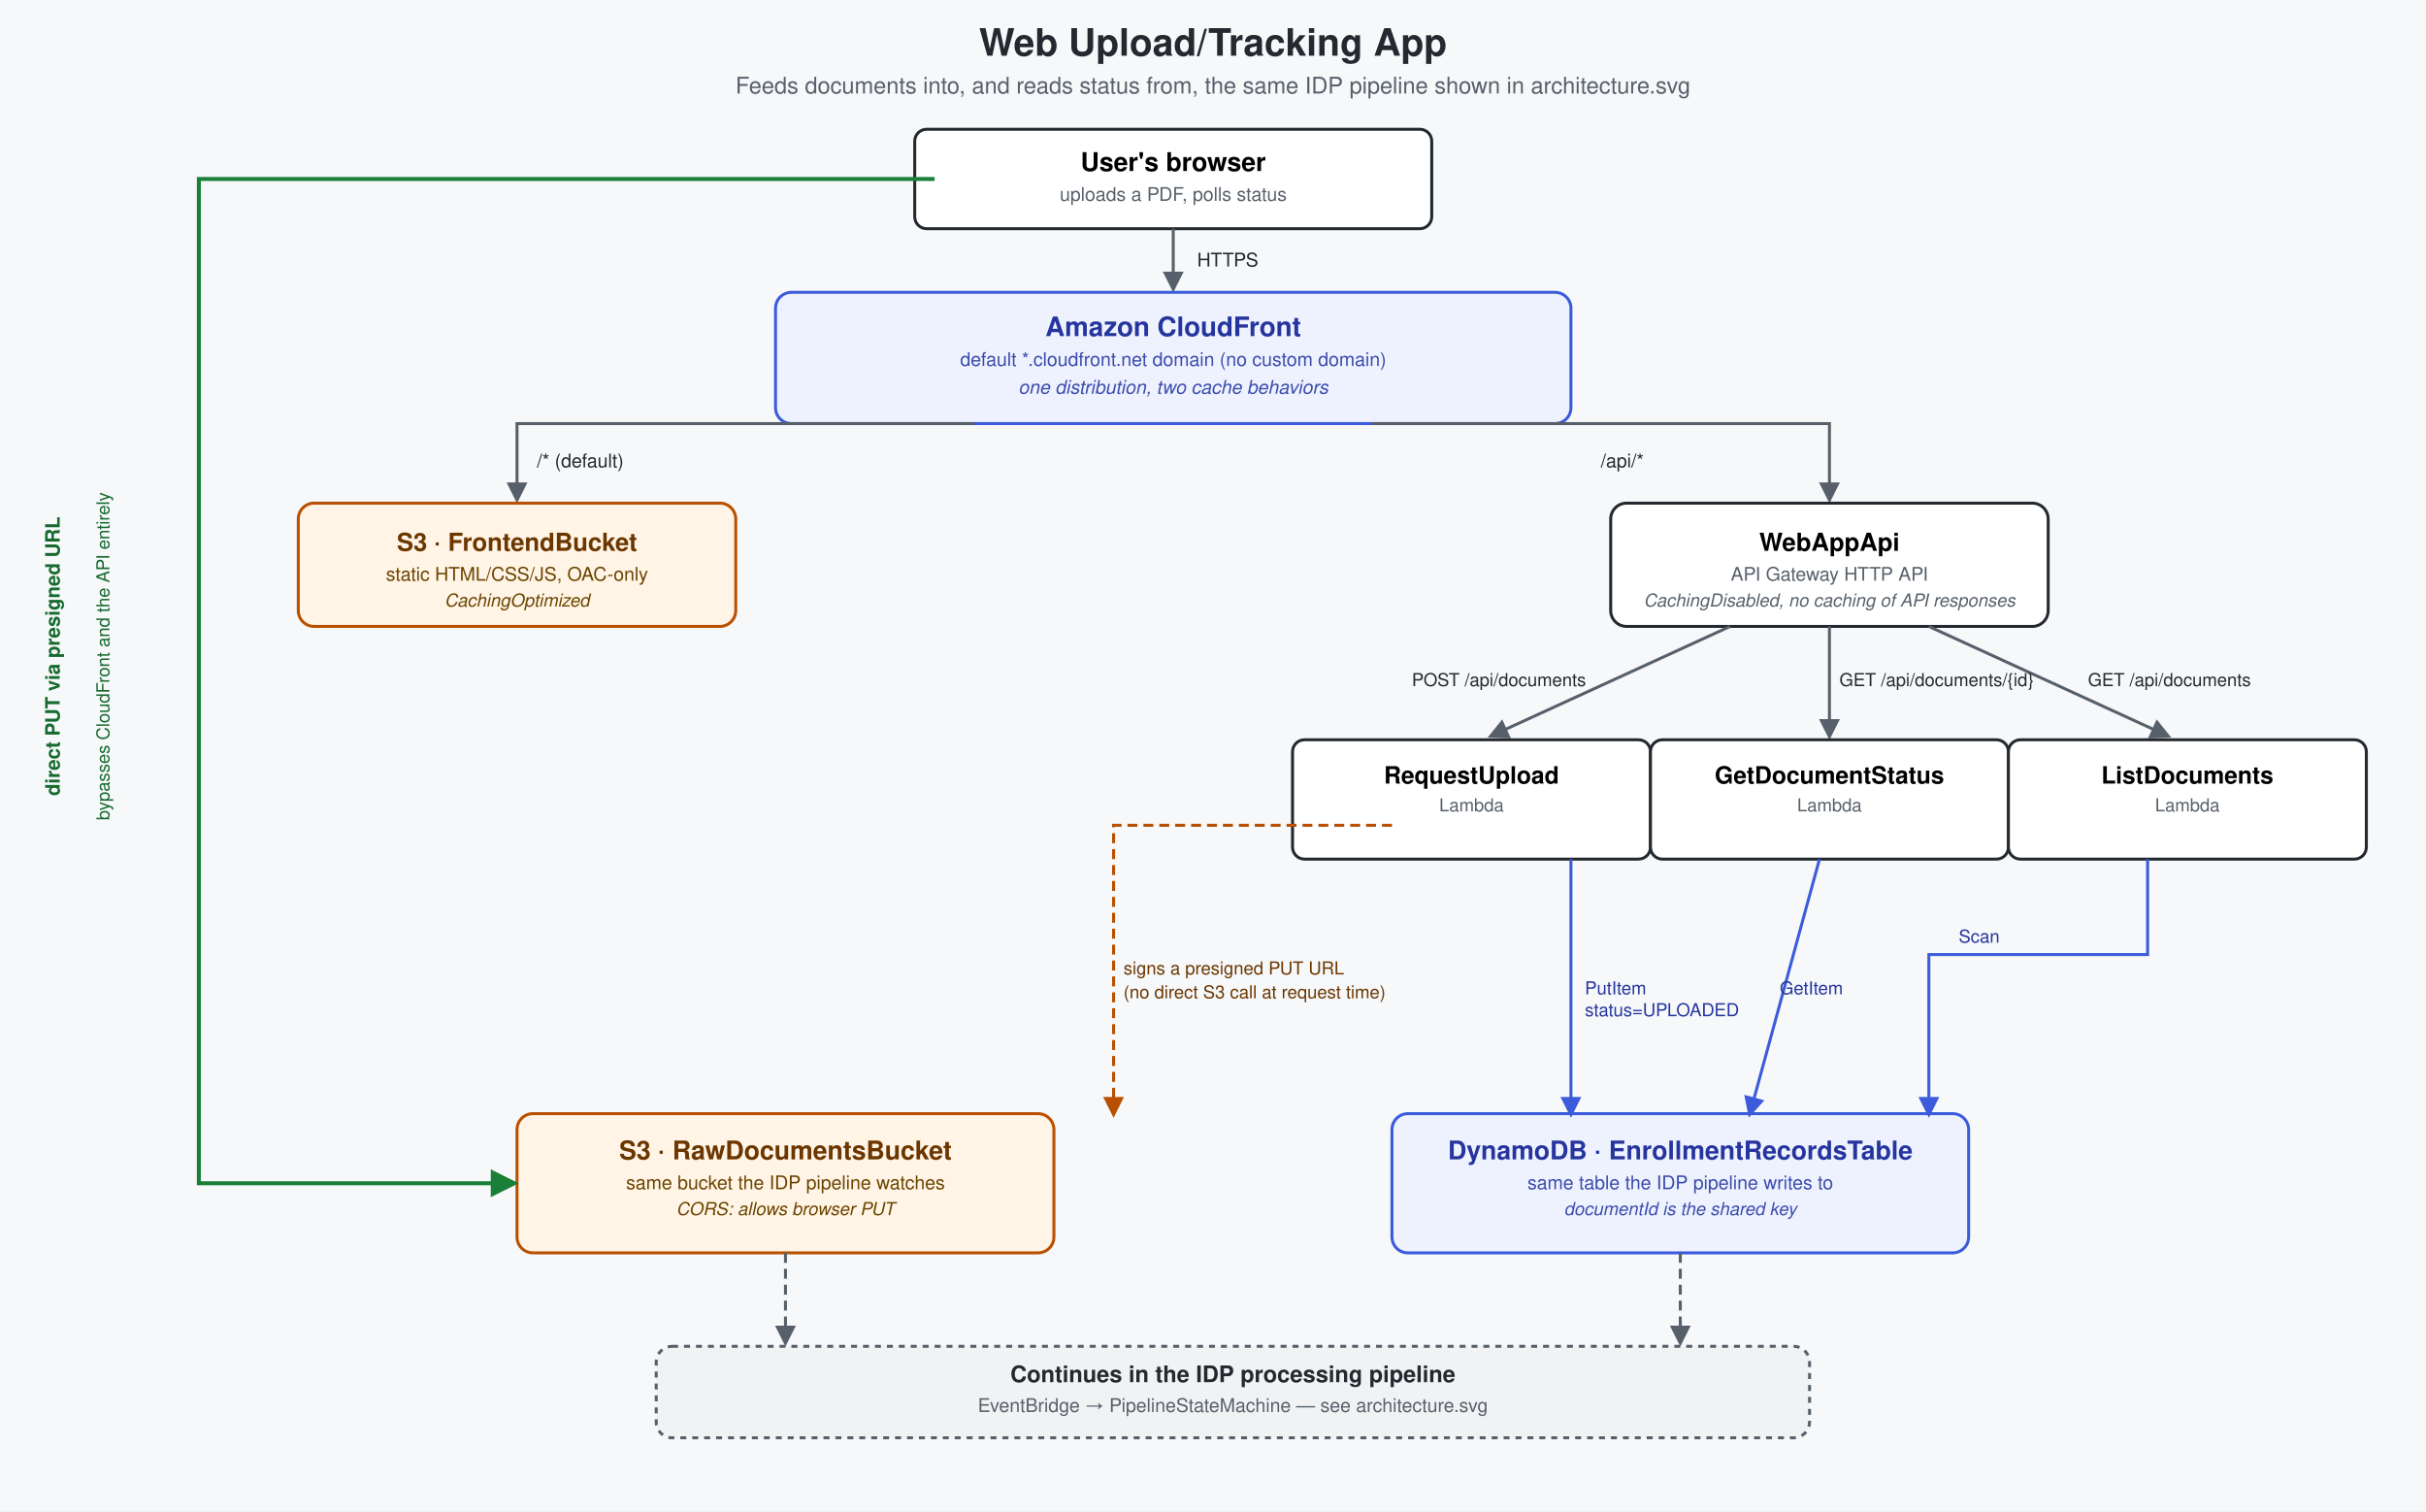
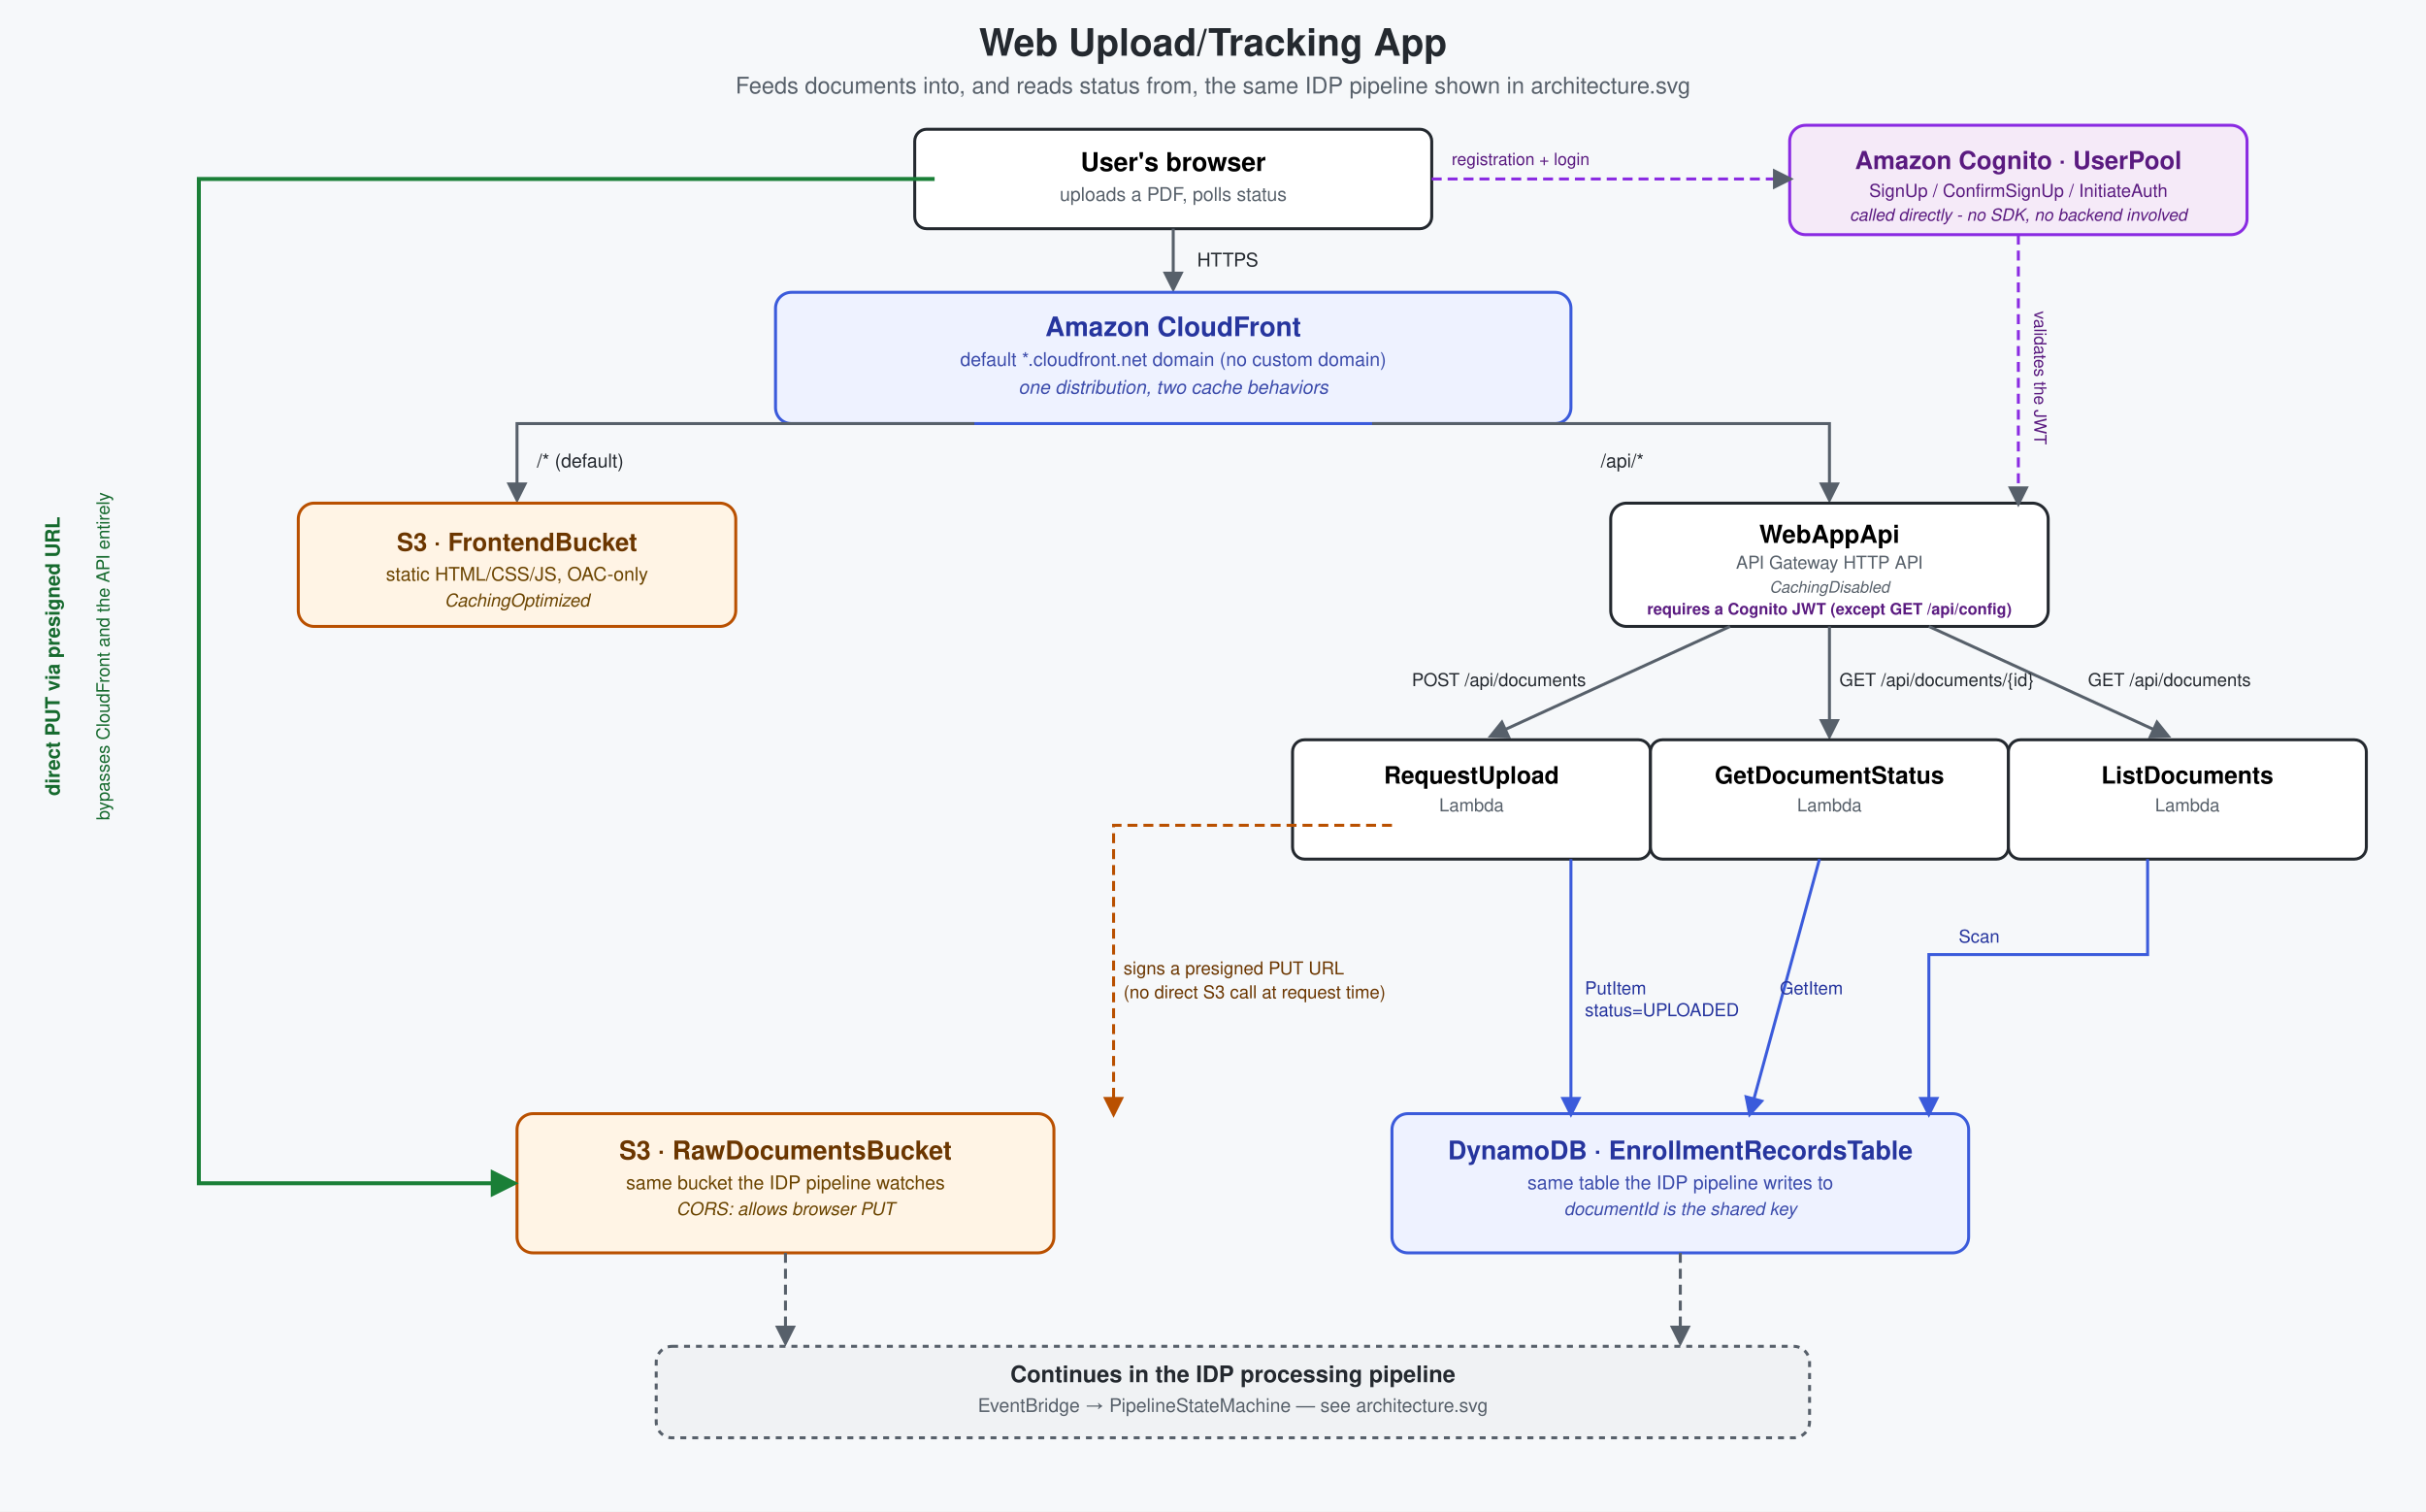
- <svg xmlns="http://www.w3.org/2000/svg" viewBox="0 0 1220 760" role="img" aria-label="Web upload and tracking app architecture: a browser talks to a single CloudFront distribution that routes / to a static S3 frontend and /api/* to an HTTP API backed by three Lambdas, which read and write the same RawDocumentsBucket and EnrollmentRecordsTable the IDP pipeline uses. The actual file upload goes directly from the browser to S3 via a presigned URL, bypassing CloudFront and the API entirely.">
+ <svg xmlns="http://www.w3.org/2000/svg" viewBox="0 0 1220 760" role="img" aria-label="Web upload and tracking app architecture: a browser talks to a single CloudFront distribution that routes / to a static S3 frontend and /api/* to an HTTP API backed by several Lambdas, which read and write the same RawDocumentsBucket and EnrollmentRecordsTable the IDP pipeline uses. The actual file upload goes directly from the browser to S3 via a presigned URL, bypassing CloudFront and the API entirely. The browser also calls Amazon Cognito directly (registration and login), and every WebAppApi route except GET /api/config requires the resulting JWT as a Bearer token.">
  <defs>
    <marker id="arrow" viewBox="0 0 10 10" refX="8" refY="5" markerWidth="7" markerHeight="7" orient="auto-start-reverse">
      <path d="M0,0 L10,5 L0,10 z" fill="#57606a" />
    </marker>
    <marker id="arrowAmber" viewBox="0 0 10 10" refX="8" refY="5" markerWidth="7" markerHeight="7" orient="auto-start-reverse">
      <path d="M0,0 L10,5 L0,10 z" fill="#b95000" />
    </marker>
    <marker id="arrowBlue" viewBox="0 0 10 10" refX="8" refY="5" markerWidth="7" markerHeight="7" orient="auto-start-reverse">
      <path d="M0,0 L10,5 L0,10 z" fill="#3b5bdb" />
    </marker>
    <marker id="arrowGreen" viewBox="0 0 10 10" refX="8" refY="5" markerWidth="7" markerHeight="7" orient="auto-start-reverse">
      <path d="M0,0 L10,5 L0,10 z" fill="#1a7f37" />
    </marker>
  </defs>
  <rect x="0" y="0" width="1220" height="760" fill="#f6f8fa" />
  <text x="610" y="28" text-anchor="middle" font-family="Segoe UI, Helvetica, Arial, sans-serif" font-size="19" font-weight="700" fill="#24292f">Web Upload/Tracking App</text>
  <text x="610" y="47" text-anchor="middle" font-family="Segoe UI, Helvetica, Arial, sans-serif" font-size="11.5" fill="#57606a">Feeds documents into, and reads status from, the same IDP pipeline shown in architecture.svg</text>
  <g font-family="Segoe UI, Helvetica, Arial, sans-serif">
    <rect x="460" y="65" width="260" height="50" rx="6" fill="#ffffff" stroke="#24292f" stroke-width="1.5" />
    <text x="590" y="86" text-anchor="middle" font-size="13" font-weight="600">User's browser</text>
    <text x="590" y="101" text-anchor="middle" font-size="9.5" fill="#57606a">uploads a PDF, polls status</text>
    <line x1="590" y1="115" x2="590" y2="145" stroke="#57606a" stroke-width="1.5" marker-end="url(#arrow)" />
    <text x="602" y="134" font-size="9.5" fill="#24292f">HTTPS</text>
+     <rect x="900" y="63" width="230" height="55" rx="8" fill="#f5eaf8" stroke="#8a2be2" stroke-width="1.5" />
+     <text x="1015" y="85" text-anchor="middle" font-size="12.5" font-weight="700" fill="#5a1a80">Amazon Cognito · UserPool</text>
+     <text x="1015" y="99" text-anchor="middle" font-size="9" fill="#5a1a80">SignUp / ConfirmSignUp / InitiateAuth</text>
+     <text x="1015" y="111" text-anchor="middle" font-size="8.5" fill="#5a1a80" font-style="italic">called directly - no SDK, no backend involved</text>
+     <path d="M720,90 L900,90" fill="none" stroke="#8a2be2" stroke-width="1.5" stroke-dasharray="5 3" marker-end="url(#arrow)" />
+     <text x="730" y="83" font-size="8.5" fill="#5a1a80">registration + login</text>
    <rect x="390" y="147" width="400" height="66" rx="8" fill="#eef2ff" stroke="#3b5bdb" stroke-width="1.5" />
    <text x="590" y="169" text-anchor="middle" font-size="13.5" font-weight="700" fill="#26359e">Amazon CloudFront</text>
    <text x="590" y="184" text-anchor="middle" font-size="9.5" fill="#3b4bab">default *.cloudfront.net domain (no custom domain)</text>
    <text x="590" y="198" text-anchor="middle" font-size="9.5" fill="#3b4bab" font-style="italic">one distribution, two cache behaviors</text>
    <path d="M490,213 L260,213 L260,251" fill="none" stroke="#57606a" stroke-width="1.5" marker-end="url(#arrow)" />
    <text x="270" y="235" font-size="9.5" fill="#24292f">/* (default)</text>
    <path d="M690,213 L920,213 L920,251" fill="none" stroke="#57606a" stroke-width="1.5" marker-end="url(#arrow)" />
    <text x="805" y="235" font-size="9.5" fill="#24292f">/api/*</text>
    <rect x="150" y="253" width="220" height="62" rx="8" fill="#fff4e5" stroke="#b95000" stroke-width="1.5" />
    <text x="260" y="277" text-anchor="middle" font-size="12.5" font-weight="600" fill="#6b3600">S3 · FrontendBucket</text>
    <text x="260" y="292" text-anchor="middle" font-size="9.5" fill="#6b4400">static HTML/CSS/JS, OAC-only</text>
    <text x="260" y="305" text-anchor="middle" font-size="9" fill="#6b4400" font-style="italic">CachingOptimized</text>
    <rect x="810" y="253" width="220" height="62" rx="8" fill="#ffffff" stroke="#24292f" stroke-width="1.5" />
-     <text x="920" y="277" text-anchor="middle" font-size="12.5" font-weight="600">WebAppApi</text>
-     <text x="920" y="292" text-anchor="middle" font-size="9.5" fill="#57606a">API Gateway HTTP API</text>
-     <text x="920" y="305" text-anchor="middle" font-size="9" fill="#57606a" font-style="italic">CachingDisabled, no caching of API responses</text>
+     <text x="920" y="273" text-anchor="middle" font-size="12.5" font-weight="600">WebAppApi</text>
+     <text x="920" y="286" text-anchor="middle" font-size="9" fill="#57606a">API Gateway HTTP API</text>
+     <text x="920" y="298" text-anchor="middle" font-size="8" fill="#57606a" font-style="italic">CachingDisabled</text>
+     <text x="920" y="309" text-anchor="middle" font-size="8" fill="#5a1a80" font-weight="600">requires a Cognito JWT (except GET /api/config)</text>
+     <path d="M1015,118 L1015,253" fill="none" stroke="#8a2be2" stroke-width="1.5" stroke-dasharray="5 3" marker-end="url(#arrow)" />
+     <text x="1023" y="190" font-size="8.5" fill="#5a1a80" transform="rotate(90 1023 190)" text-anchor="middle">validates the JWT</text>
    <path d="M870,315 L750,370" fill="none" stroke="#57606a" stroke-width="1.5" marker-end="url(#arrow)" />
    <path d="M920,315 L920,370" fill="none" stroke="#57606a" stroke-width="1.5" marker-end="url(#arrow)" />
    <path d="M970,315 L1090,370" fill="none" stroke="#57606a" stroke-width="1.5" marker-end="url(#arrow)" />
    <text x="710" y="345" font-size="9" fill="#24292f">POST /api/documents</text>
    <text x="925" y="345" font-size="9" fill="#24292f">GET /api/documents/{id}</text>
    <text x="1050" y="345" font-size="9" fill="#24292f">GET /api/documents</text>
    <rect x="650" y="372" width="180" height="60" rx="6" fill="#ffffff" stroke="#24292f" stroke-width="1.5" />
    <text x="740" y="394" text-anchor="middle" font-size="12" font-weight="600">RequestUpload</text>
    <text x="740" y="408" text-anchor="middle" font-size="9" fill="#57606a">Lambda</text>
    <rect x="830" y="372" width="180" height="60" rx="6" fill="#ffffff" stroke="#24292f" stroke-width="1.5" />
    <text x="920" y="394" text-anchor="middle" font-size="12" font-weight="600">GetDocumentStatus</text>
    <text x="920" y="408" text-anchor="middle" font-size="9" fill="#57606a">Lambda</text>
    <rect x="1010" y="372" width="180" height="60" rx="6" fill="#ffffff" stroke="#24292f" stroke-width="1.5" />
    <text x="1100" y="394" text-anchor="middle" font-size="12" font-weight="600">ListDocuments</text>
    <text x="1100" y="408" text-anchor="middle" font-size="9" fill="#57606a">Lambda</text>
    <rect x="260" y="560" width="270" height="70" rx="8" fill="#fff4e5" stroke="#b95000" stroke-width="1.5" />
    <text x="395" y="583" text-anchor="middle" font-size="13" font-weight="600" fill="#6b3600">S3 · RawDocumentsBucket</text>
    <text x="395" y="598" text-anchor="middle" font-size="9.5" fill="#6b4400">same bucket the IDP pipeline watches</text>
    <text x="395" y="611" text-anchor="middle" font-size="9" fill="#6b4400" font-style="italic">CORS: allows browser PUT</text>
    <rect x="700" y="560" width="290" height="70" rx="8" fill="#eef2ff" stroke="#3b5bdb" stroke-width="1.5" />
    <text x="845" y="583" text-anchor="middle" font-size="13" font-weight="600" fill="#26359e">DynamoDB · EnrollmentRecordsTable</text>
    <text x="845" y="598" text-anchor="middle" font-size="9.5" fill="#3b4bab">same table the IDP pipeline writes to</text>
    <text x="845" y="611" text-anchor="middle" font-size="9" fill="#3b4bab" font-style="italic">documentId is the shared key</text>
    <path d="M700,415 L560,415 L560,560" fill="none" stroke="#b95000" stroke-width="1.5" stroke-dasharray="5 3" marker-end="url(#arrowAmber)" />
    <text x="565" y="490" font-size="9" fill="#6b3600">signs a presigned PUT URL</text>
    <text x="565" y="502" font-size="9" fill="#6b3600">(no direct S3 call at request time)</text>
    <path d="M790,432 L790,560" fill="none" stroke="#3b5bdb" stroke-width="1.5" marker-end="url(#arrowBlue)" />
    <text x="797" y="500" font-size="9" fill="#26359e">PutItem</text>
    <text x="797" y="511" font-size="9" fill="#26359e">status=UPLOADED</text>
    <line x1="915" y1="432" x2="880" y2="560" stroke="#3b5bdb" stroke-width="1.5" marker-end="url(#arrowBlue)" />
    <text x="895" y="500" font-size="9" fill="#26359e">GetItem</text>
    <path d="M1080,432 L1080,480 L970,480 L970,560" fill="none" stroke="#3b5bdb" stroke-width="1.5" marker-end="url(#arrowBlue)" />
    <text x="985" y="474" font-size="9" fill="#26359e">Scan</text>
    <path d="M470,90 L100,90 L100,595 L258,595" fill="none" stroke="#1a7f37" stroke-width="2" marker-end="url(#arrowGreen)" />
    <text x="30" y="330" font-size="10" fill="#166a2e" font-weight="600" transform="rotate(-90 30 330)" text-anchor="middle">direct PUT via presigned URL</text>
    <text x="55" y="330" font-size="9" fill="#166a2e" transform="rotate(-90 55 330)" text-anchor="middle">bypasses CloudFront and the API entirely</text>
    <path d="M395,630 L395,675" fill="none" stroke="#57606a" stroke-width="1.5" stroke-dasharray="5 3" marker-end="url(#arrow)" />
    <path d="M845,630 L845,675" fill="none" stroke="#57606a" stroke-width="1.5" stroke-dasharray="5 3" marker-end="url(#arrow)" />
    <rect x="330" y="677" width="580" height="46" rx="8" fill="#f0f2f4" stroke="#57606a" stroke-width="1.5" stroke-dasharray="3 3" />
    <text x="620" y="695" text-anchor="middle" font-size="11.5" font-weight="600" fill="#24292f">Continues in the IDP processing pipeline</text>
    <text x="620" y="710" text-anchor="middle" font-size="9.5" fill="#57606a">EventBridge → PipelineStateMachine — see architecture.svg</text>
  </g>
</svg>
